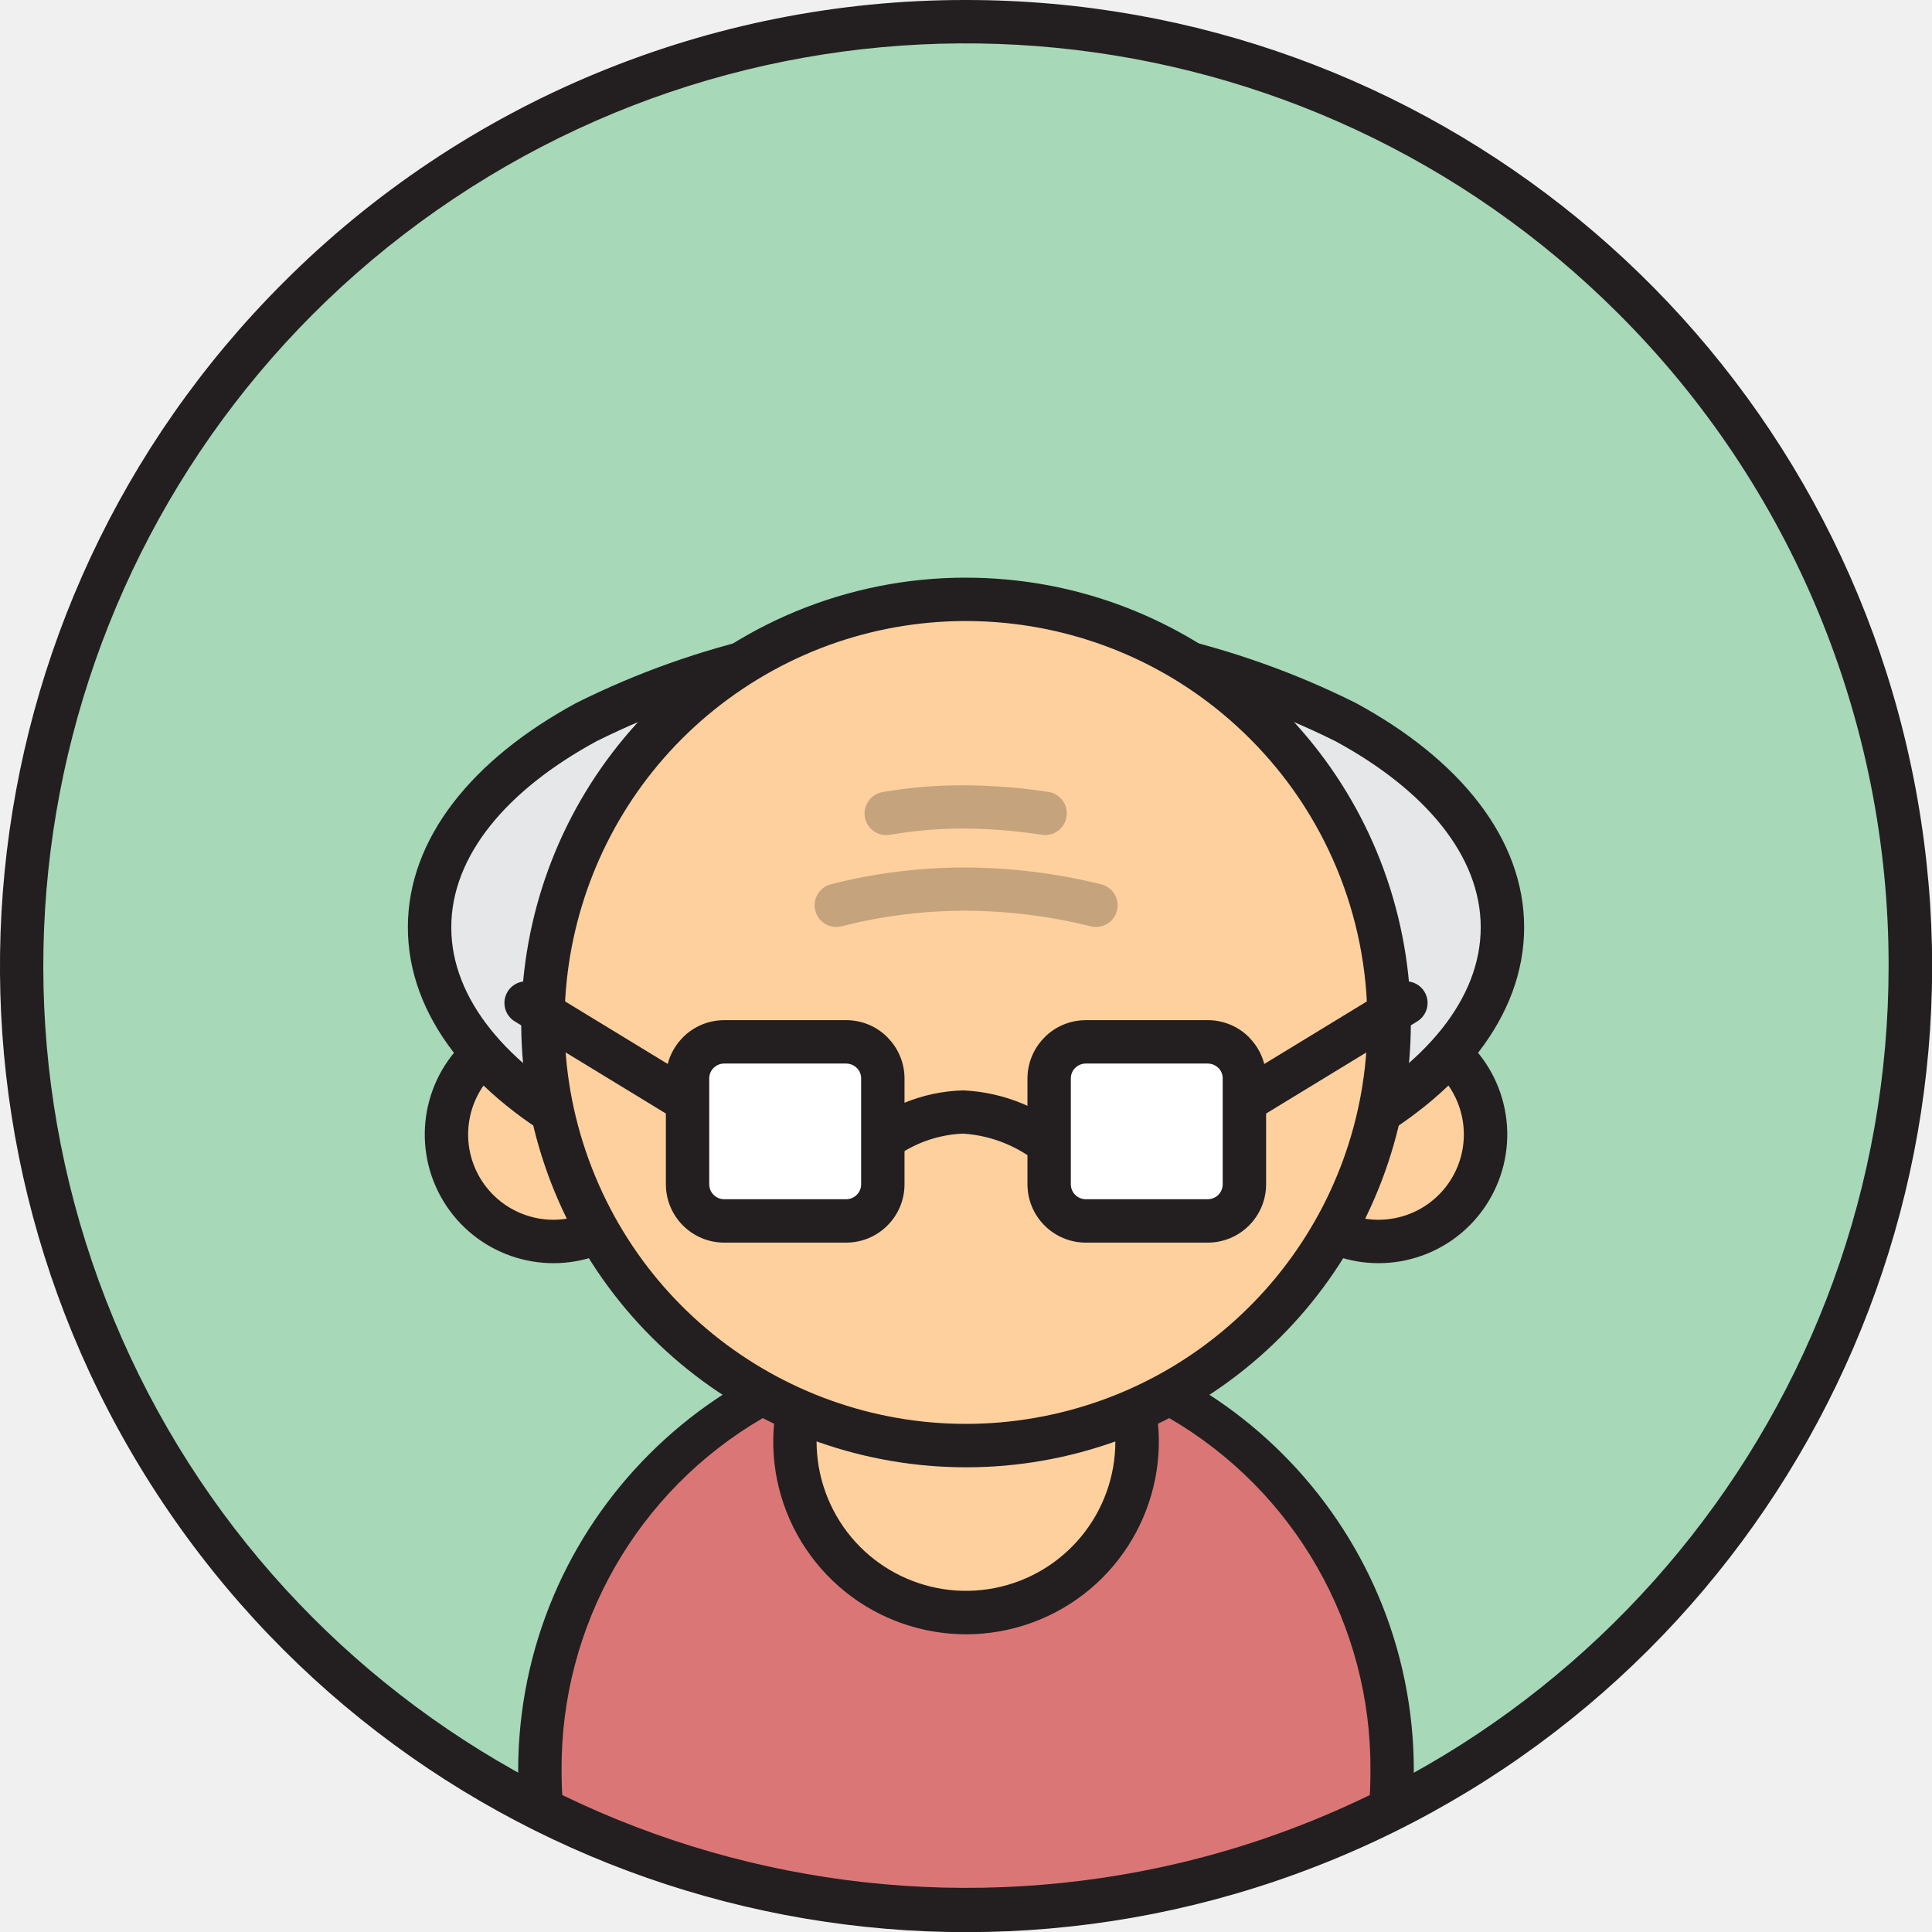
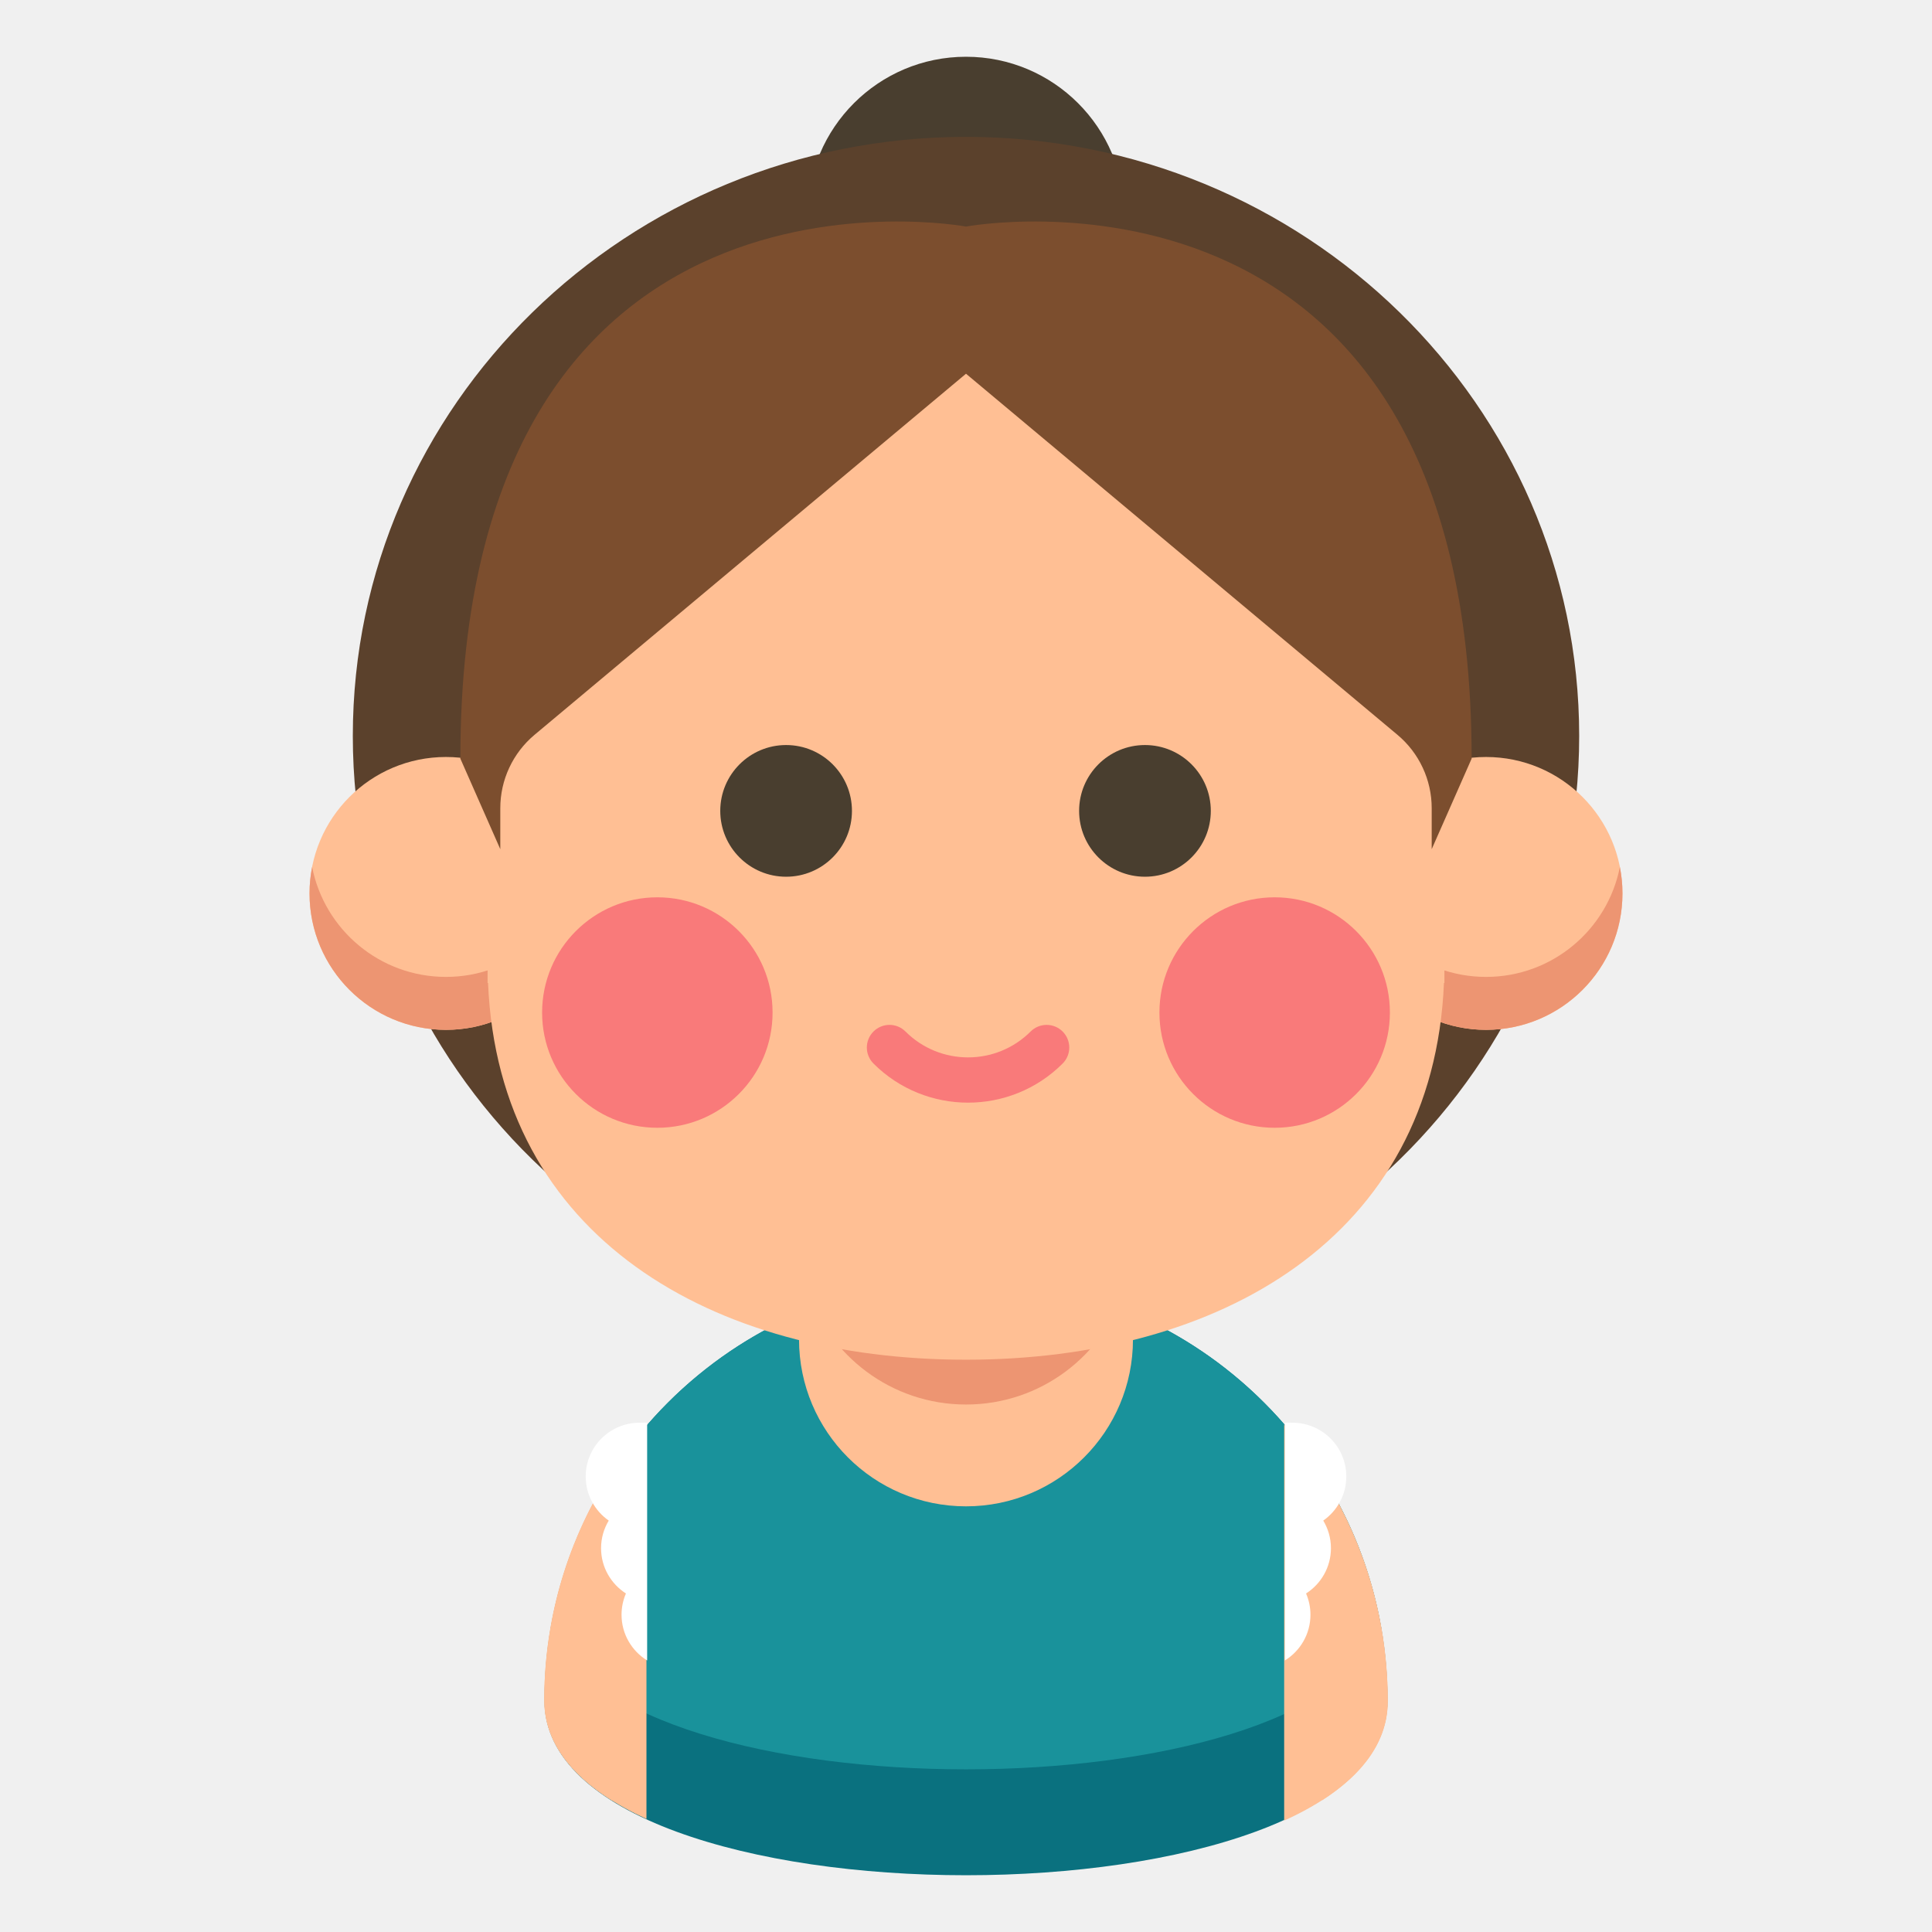
- <svg xmlns="http://www.w3.org/2000/svg" width="800px" height="800px" viewBox="0 0 89.048 89.048">
-   <defs>
-     <style>.a{fill:#a7d8b7;}.b{fill:#231f20;}.b,.c,.d,.e,.h{fill-rule:evenodd;}.c,.f{fill:#fed09e;}.d{fill:#e6e7e8;}.e{fill:#da7776;}.g{fill:#ffffff;}.h{fill:#c5a37d;}</style>
-   </defs>
-   <circle class="a" cx="44.524" cy="44.524" r="43.524" />
-   <path class="b" d="M44.524,0a44.525,44.525,0,1,1-31.483,13.041A44.386,44.386,0,0,1,44.524,0Zm30.069,14.455A42.524,42.524,0,1,0,87.048,44.524,42.391,42.391,0,0,0,74.593,14.455Z" />
-   <path class="c" d="M63.539,47.357a4.931,4.931,0,1,1-4.931,4.931A4.931,4.931,0,0,1,63.539,47.357Z" />
-   <path class="b" d="M63.539,46.357a5.932,5.932,0,1,1-4.194,1.737,5.913,5.913,0,0,1,4.194-1.737Zm2.78,3.151a3.932,3.932,0,1,0,1.151,2.78A3.92,3.92,0,0,0,66.319,49.508Z" />
-   <path class="c" d="M25.51,47.357a4.931,4.931,0,1,1-4.931,4.931A4.931,4.931,0,0,1,25.51,47.357Z" />
-   <path class="b" d="M25.51,46.357a5.932,5.932,0,1,1-4.194,1.737A5.913,5.913,0,0,1,25.51,46.357Zm2.78,3.151a3.932,3.932,0,1,0,1.151,2.78A3.92,3.92,0,0,0,28.29,49.508Z" />
-   <path class="d" d="M44.524,29.354c13.655,0,24.725,5.994,24.725,13.387s-11.07,13.388-24.725,13.388S19.799,50.136,19.799,42.742,30.869,29.354,44.524,29.354Z" />
-   <path class="b" d="M44.524,28.354A38.518,38.518,0,0,1,62.48,32.396c4.8,2.599,7.769,6.253,7.769,10.345S67.28,50.488,62.48,53.087a38.518,38.518,0,0,1-17.956,4.042,38.518,38.518,0,0,1-17.956-4.042c-4.8-2.599-7.769-6.253-7.769-10.346s2.969-7.747,7.769-10.345a38.518,38.518,0,0,1,17.956-4.042Zm17.01,5.8a36.513,36.513,0,0,0-17.01-3.8,36.513,36.513,0,0,0-17.01,3.8C23.366,36.4,20.8,39.44,20.8,42.742s2.566,6.341,6.714,8.588a36.513,36.513,0,0,0,17.01,3.8,36.513,36.513,0,0,0,17.01-3.8c4.148-2.246,6.714-5.287,6.714-8.588S65.682,36.4,61.534,34.154Z" />
-   <path class="e" d="M64.085,83.377a43.573,43.573,0,0,1-39.122,0c-.052-.581-.08-1.168-.08-1.762a19.641,19.641,0,0,1,39.281,0C64.165,82.209,64.137,82.796,64.085,83.377Z" />
-   <path class="b" d="M64.534,84.268a44.467,44.467,0,0,1-40.021,0,.998.998,0,0,1-.548-.866c-.026-.299-.046-.585-.058-.858-.016-.35-.024-.662-.024-.929a20.641,20.641,0,0,1,41.282,0c0,.267-.009.579-.024.929-.013.29-.035.598-.063.919a.995.995,0,0,1-.544.803l.001.002ZM54.36,85.87a42.225,42.225,0,0,0,8.774-3.135l.015-.277c.01-.236.016-.516.016-.843a18.641,18.641,0,1,0-37.281,0c0,.327.006.607.017.843l.014.277A42.686,42.686,0,0,0,54.36,85.87Z" />
-   <circle class="f" cx="44.524" cy="66.439" r="7.885" transform="translate(-33.9387 50.9428) rotate(-45)" />
-   <path class="b" d="M44.524,57.554a8.886,8.886,0,1,1-6.282,2.603,8.856,8.856,0,0,1,6.282-2.603Zm4.868,4.016a6.885,6.885,0,1,0,2.016,4.868A6.863,6.863,0,0,0,49.392,61.571Z" />
-   <circle class="f" cx="44.524" cy="47.126" r="19.5" />
-   <path class="b" d="M44.524,26.626A20.501,20.501,0,1,1,30.029,32.63a20.436,20.436,0,0,1,14.496-6.005Zm13.082,7.418A18.501,18.501,0,1,0,63.024,47.126,18.443,18.443,0,0,0,57.606,34.044Z" />
-   <path class="b" d="M40.609,53.882a.997.997,0,0,1-1.304-1.508,7.663,7.663,0,0,1,5.094-2.117,8.033,8.033,0,0,1,5.062,2.101.999.999,0,0,1-1.273,1.539,6.14,6.14,0,0,0-3.805-1.648A5.758,5.758,0,0,0,40.609,53.882Z" />
-   <path class="b" d="M32.95,50.364a.998.998,0,1,1-1.039,1.703l-8.156-4.971a.998.998,0,1,1,1.039-1.703Z" />
-   <path class="b" d="M57.137,52.067a.998.998,0,1,1-1.039-1.703l8.156-4.971a.998.998,0,1,1,1.039,1.703Z" />
-   <path class="g" d="M33.376,48.021H39.005a1.686,1.686,0,0,1,1.686,1.686v4.882a1.686,1.686,0,0,1-1.686,1.686H33.377a1.686,1.686,0,0,1-1.686-1.686V49.706A1.685,1.685,0,0,1,33.376,48.021Z" />
-   <path class="b" d="M33.377,47.02H39.005a2.679,2.679,0,0,1,1.897.788c.022.022.042.044.061.067a2.677,2.677,0,0,1,.727,1.83v4.883a2.691,2.691,0,0,1-2.686,2.686H33.377a2.691,2.691,0,0,1-2.686-2.686V49.706a2.679,2.679,0,0,1,.79-1.895l-.002-.002a2.679,2.679,0,0,1,1.897-.788Zm5.628,2H33.377a.685.685,0,0,0-.484.202l-.002-.002-.002.002a.681.681,0,0,0-.199.483v4.883a.69.69,0,0,0,.686.686H39.005a.69.69,0,0,0,.686-.686V49.706a.683.683,0,0,0-.168-.451l-.034-.032A.684.684,0,0,0,39.005,49.021Z" />
-   <path class="g" d="M50.042,48.021h5.629a1.686,1.686,0,0,1,1.686,1.686v4.882a1.686,1.686,0,0,1-1.686,1.686H50.043a1.686,1.686,0,0,1-1.686-1.686V49.706A1.685,1.685,0,0,1,50.042,48.021Z" />
-   <path class="b" d="M50.043,47.02h5.628a2.679,2.679,0,0,1,1.897.788c.022.022.042.044.061.067a2.677,2.677,0,0,1,.727,1.83v4.883a2.691,2.691,0,0,1-2.686,2.686H50.043a2.691,2.691,0,0,1-2.686-2.686V49.706a2.679,2.679,0,0,1,.79-1.895l-.002-.002a2.679,2.679,0,0,1,1.897-.788Zm5.628,2H50.043a.685.685,0,0,0-.484.202l-.002-.002-.002.002a.681.681,0,0,0-.199.483v4.883a.69.69,0,0,0,.686.686h5.628a.69.69,0,0,0,.686-.686V49.706a.683.683,0,0,0-.168-.451l-.034-.032A.684.684,0,0,0,55.671,49.021Z" />
-   <path class="h" d="M38.77,42.699a1,1,0,0,1-.492-1.938,24.993,24.993,0,0,1,6.246-.777,26.368,26.368,0,0,1,6.234.777.997.997,0,0,1-.469,1.938,24.396,24.396,0,0,0-5.766-.723A23.024,23.024,0,0,0,38.77,42.699Z" />
-   <path class="h" d="M41.021,38.477a.999.999,0,1,1-.344-1.969,21.511,21.511,0,0,1,3.813-.312,26.49,26.49,0,0,1,3.857.308,1,1,0,0,1-.297,1.977,24.514,24.514,0,0,0-3.568-.292A19.571,19.571,0,0,0,41.021,38.477Z" />
+ <svg xmlns="http://www.w3.org/2000/svg" width="800px" height="800px" viewBox="0 0 512 512" enable-background="new 0 0 512 512" id="Mother" version="1.1" xml:space="preserve">
+   <circle cx="256" cy="57.041" fill="#493E2F" r="42" />
+   <ellipse cx="256" cy="195.041" fill="#5B412C" rx="162.5" ry="158.77" />
+   <path d="M367.704,450.689c0,61.693-223.408,61.693-223.408,0c0-61.692,50.012-111.704,111.704-111.704  S367.704,388.997,367.704,450.689z" fill="#0A717F" />
+   <path d="M256,338.985c-55.141,0-100.944,39.955-110.053,92.491c19.216,49.892,200.889,49.892,220.104,0  C356.944,378.94,311.141,338.985,256,338.985z" fill="#19929B" />
+   <circle cx="256" cy="354.944" fill="#FFBF94" r="44.25" />
+   <path d="M256,310.694c-19.733,0-36.442,12.919-42.148,30.759c5.706,17.84,22.416,30.76,42.148,30.76  c19.733,0,36.442-12.92,42.147-30.76C292.442,323.613,275.733,310.694,256,310.694z" fill="#ED9572" />
+   <circle cx="118.183" cy="236.765" fill="#FFBF94" r="36.156" />
+   <path d="M118.184,258.89c-17.567,0-32.203-12.531-35.47-29.141c-0.446,2.27-0.686,4.614-0.686,7.016  c0,19.968,16.188,36.155,36.156,36.155c19.968,0,36.155-16.188,36.155-36.155c0-2.401-0.24-4.746-0.686-7.016  C150.386,246.359,135.75,258.89,118.184,258.89z" fill="#ED9572" />
+   <circle cx="393.816" cy="236.765" fill="#FFBF94" r="36.155" />
+   <path d="M393.816,258.89c-17.567,0-32.202-12.531-35.47-29.141c-0.445,2.27-0.686,4.614-0.686,7.016  c0,19.968,16.188,36.155,36.155,36.155s36.155-16.188,36.155-36.155c0-2.401-0.239-4.746-0.686-7.016  C426.019,246.359,411.384,258.89,393.816,258.89z" fill="#ED9572" />
+   <path d="M382.661,182.801c-2.827-67.514-55.19-121.386-126.631-121.417v-0.001c-0.01,0-0.021,0-0.03,0  c-0.011,0-0.021,0-0.03,0v0.001c-71.44,0.03-123.804,53.903-126.632,121.417h-0.122v77.707h0.122  c2.828,67.514,59.504,99.813,126.632,99.832v0.001c0.01,0,0.02-0.001,0.03-0.001c0.01,0,0.021,0.001,0.03,0.001v-0.001  c67.128-0.02,123.805-32.318,126.631-99.832h0.123v-77.707H382.661z" fill="#FFBF94" />
+   <path d="M390,201.041c0-166-134-141-134-141s-134-25-134,141l10.584,24v-10.872c0-7.503,3.325-14.622,9.079-19.438  L256,99.041l114.337,95.69c5.754,4.816,9.078,11.934,9.078,19.438v10.872L390,201.041z" fill="#7C4E2E" />
+   <path d="M168.96,380.475c-0.01,0.014-0.02,0.025-0.03,0.038c-1.545,1.917-3.029,3.886-4.447,5.904  c-0.002,0.003-0.004,0.005-0.005,0.008c-4.981,7.089-9.159,14.782-12.401,22.95c-0.001,0.003-0.002,0.006-0.003,0.009  c-0.92,2.317-1.764,4.673-2.529,7.063c-0.013,0.038-0.024,0.076-0.037,0.115c-0.753,2.36-1.43,4.754-2.028,7.179  c-0.015,0.062-0.029,0.122-0.044,0.183c-0.59,2.412-1.102,4.854-1.532,7.324c-0.006,0.033-0.013,0.065-0.019,0.099  c0,0.001,0.001,0.001,0.001,0.003c-1.082,6.241-1.653,12.658-1.653,19.209c0,13.412,10.561,23.905,27.085,31.486v-28.068V377.91  C170.515,378.841,169.732,379.518,168.96,380.475z" fill="#FFBF94" />
+   <path d="M162.317,477.244v-23.268v-64.35c-4.035,6.188-7.48,12.794-10.241,19.748  c-0.001,0.003-0.002,0.006-0.003,0.009c-0.92,2.317-1.764,4.673-2.529,7.063c-0.013,0.038-0.024,0.076-0.037,0.115  c-0.753,2.36-1.43,4.754-2.028,7.179c-0.015,0.062-0.029,0.122-0.044,0.183c-0.59,2.412-1.102,4.854-1.532,7.324  c-0.006,0.033-0.013,0.065-0.019,0.099c0,0.001,0.001,0.001,0.001,0.003c-1.082,6.241-1.653,12.658-1.653,19.209  C144.232,461.339,151.059,470.231,162.317,477.244z" fill="#FFBF94" />
+   <path d="M366.114,431.61c0-0.001,0.001-0.002,0.002-0.003c-0.007-0.037-0.015-0.072-0.021-0.109  c-0.434-2.484-0.948-4.939-1.543-7.365c-0.019-0.076-0.037-0.152-0.057-0.229c-0.598-2.415-1.273-4.8-2.025-7.149  c-0.025-0.08-0.051-0.16-0.077-0.241c-0.755-2.343-1.587-4.651-2.489-6.925c-0.033-0.081-0.064-0.163-0.098-0.244  c-0.453-1.135-0.925-2.262-1.414-3.377c-0.014-0.031-0.029-0.063-0.043-0.094c-0.477-1.084-0.972-2.159-1.482-3.225  c-0.036-0.077-0.072-0.154-0.109-0.23c-0.519-1.078-1.055-2.146-1.606-3.204c-0.046-0.088-0.093-0.175-0.14-0.264  c-0.53-1.009-1.074-2.009-1.635-2.999c-0.037-0.066-0.072-0.133-0.109-0.199c-0.58-1.02-1.176-2.029-1.786-3.029  c-0.079-0.129-0.159-0.256-0.237-0.385c-0.588-0.953-1.186-1.898-1.801-2.832c-0.03-0.047-0.061-0.094-0.091-0.141  c-0.636-0.962-1.287-1.912-1.951-2.854c-0.11-0.157-0.224-0.313-0.335-0.471c-0.654-0.918-1.319-1.828-2-2.725  c-0.01-0.014-0.02-0.027-0.029-0.039c-0.689-0.907-1.396-1.801-2.112-2.685c-0.14-0.173-0.28-0.345-0.422-0.518  c-0.717-0.875-1.442-1.743-2.185-2.595v0.001v76.927v28.066c16.736-7.594,27.45-18.145,27.45-31.654  C367.768,444.27,367.196,437.852,366.114,431.61z" fill="#FFBF94" />
+   <path d="M366.116,431.607c-0.007-0.037-0.015-0.072-0.021-0.109c-0.434-2.484-0.948-4.939-1.543-7.365  c-0.019-0.076-0.037-0.152-0.057-0.229c-0.598-2.415-1.273-4.8-2.025-7.149c-0.025-0.08-0.051-0.16-0.077-0.241  c-0.755-2.343-1.587-4.651-2.489-6.925c-0.033-0.081-0.064-0.163-0.098-0.244c-0.453-1.135-0.925-2.262-1.414-3.377  c-0.014-0.031-0.029-0.063-0.043-0.094c-0.477-1.084-0.972-2.159-1.482-3.225c-0.036-0.077-0.072-0.154-0.109-0.23  c-0.519-1.078-1.055-2.146-1.606-3.204c-0.046-0.088-0.093-0.175-0.14-0.264c-0.53-1.009-1.074-2.009-1.635-2.999  c-0.037-0.066-0.072-0.133-0.109-0.199c-0.58-1.02-1.176-2.029-1.786-3.029c-0.079-0.129-0.159-0.256-0.237-0.385  c-0.303-0.49-0.617-0.971-0.926-1.455v86.227c10.883-6.949,17.45-15.713,17.45-26.289c0-6.551-0.571-12.969-1.653-19.21  C366.114,431.609,366.115,431.608,366.116,431.607z" fill="#FFBF94" />
+   <path d="M169.465,377.041c-7.869,0-14.247,6.378-14.247,14.246c0,4.84,2.418,9.108,6.106,11.684  c-1.284,2.14-2.036,4.635-2.036,7.313c0,5.047,2.632,9.471,6.591,12.002c-0.746,1.729-1.164,3.633-1.164,5.637  c0,5.128,2.719,9.609,6.784,12.119v-63C170.833,376.945,170.158,377.041,169.465,377.041z" fill="#FFFFFF" />
+   <path d="M342.535,377.041c7.868,0,14.247,6.378,14.247,14.246c0,4.84-2.418,9.108-6.107,11.684  c1.285,2.14,2.037,4.635,2.037,7.313c0,5.047-2.633,9.471-6.592,12.002c0.746,1.729,1.164,3.633,1.164,5.637  c0,5.128-2.719,9.609-6.784,12.119v-63C341.167,376.945,341.843,377.041,342.535,377.041z" fill="#FFFFFF" />
+   <circle cx="174.202" cy="268.334" fill="#F97A7A" r="30.538" />
+   <circle cx="337.799" cy="268.334" fill="#F97A7A" r="30.538" />
+   <circle cx="208.326" cy="214.893" fill="#493E2F" r="17.45" />
+   <circle cx="303.426" cy="214.893" fill="#493E2F" r="17.45" />
+   <path d="M256.545,292.213c-9.077,0-18.154-3.455-25.065-10.365c-2.343-2.344-2.343-6.143,0-8.486  c2.343-2.342,6.143-2.342,8.485,0c9.144,9.145,24.018,9.143,33.16,0c2.343-2.342,6.143-2.342,8.485,0  c2.344,2.344,2.344,6.143,0,8.486C274.7,288.758,265.622,292.213,256.545,292.213z" fill="#F97A7A" />
</svg>
